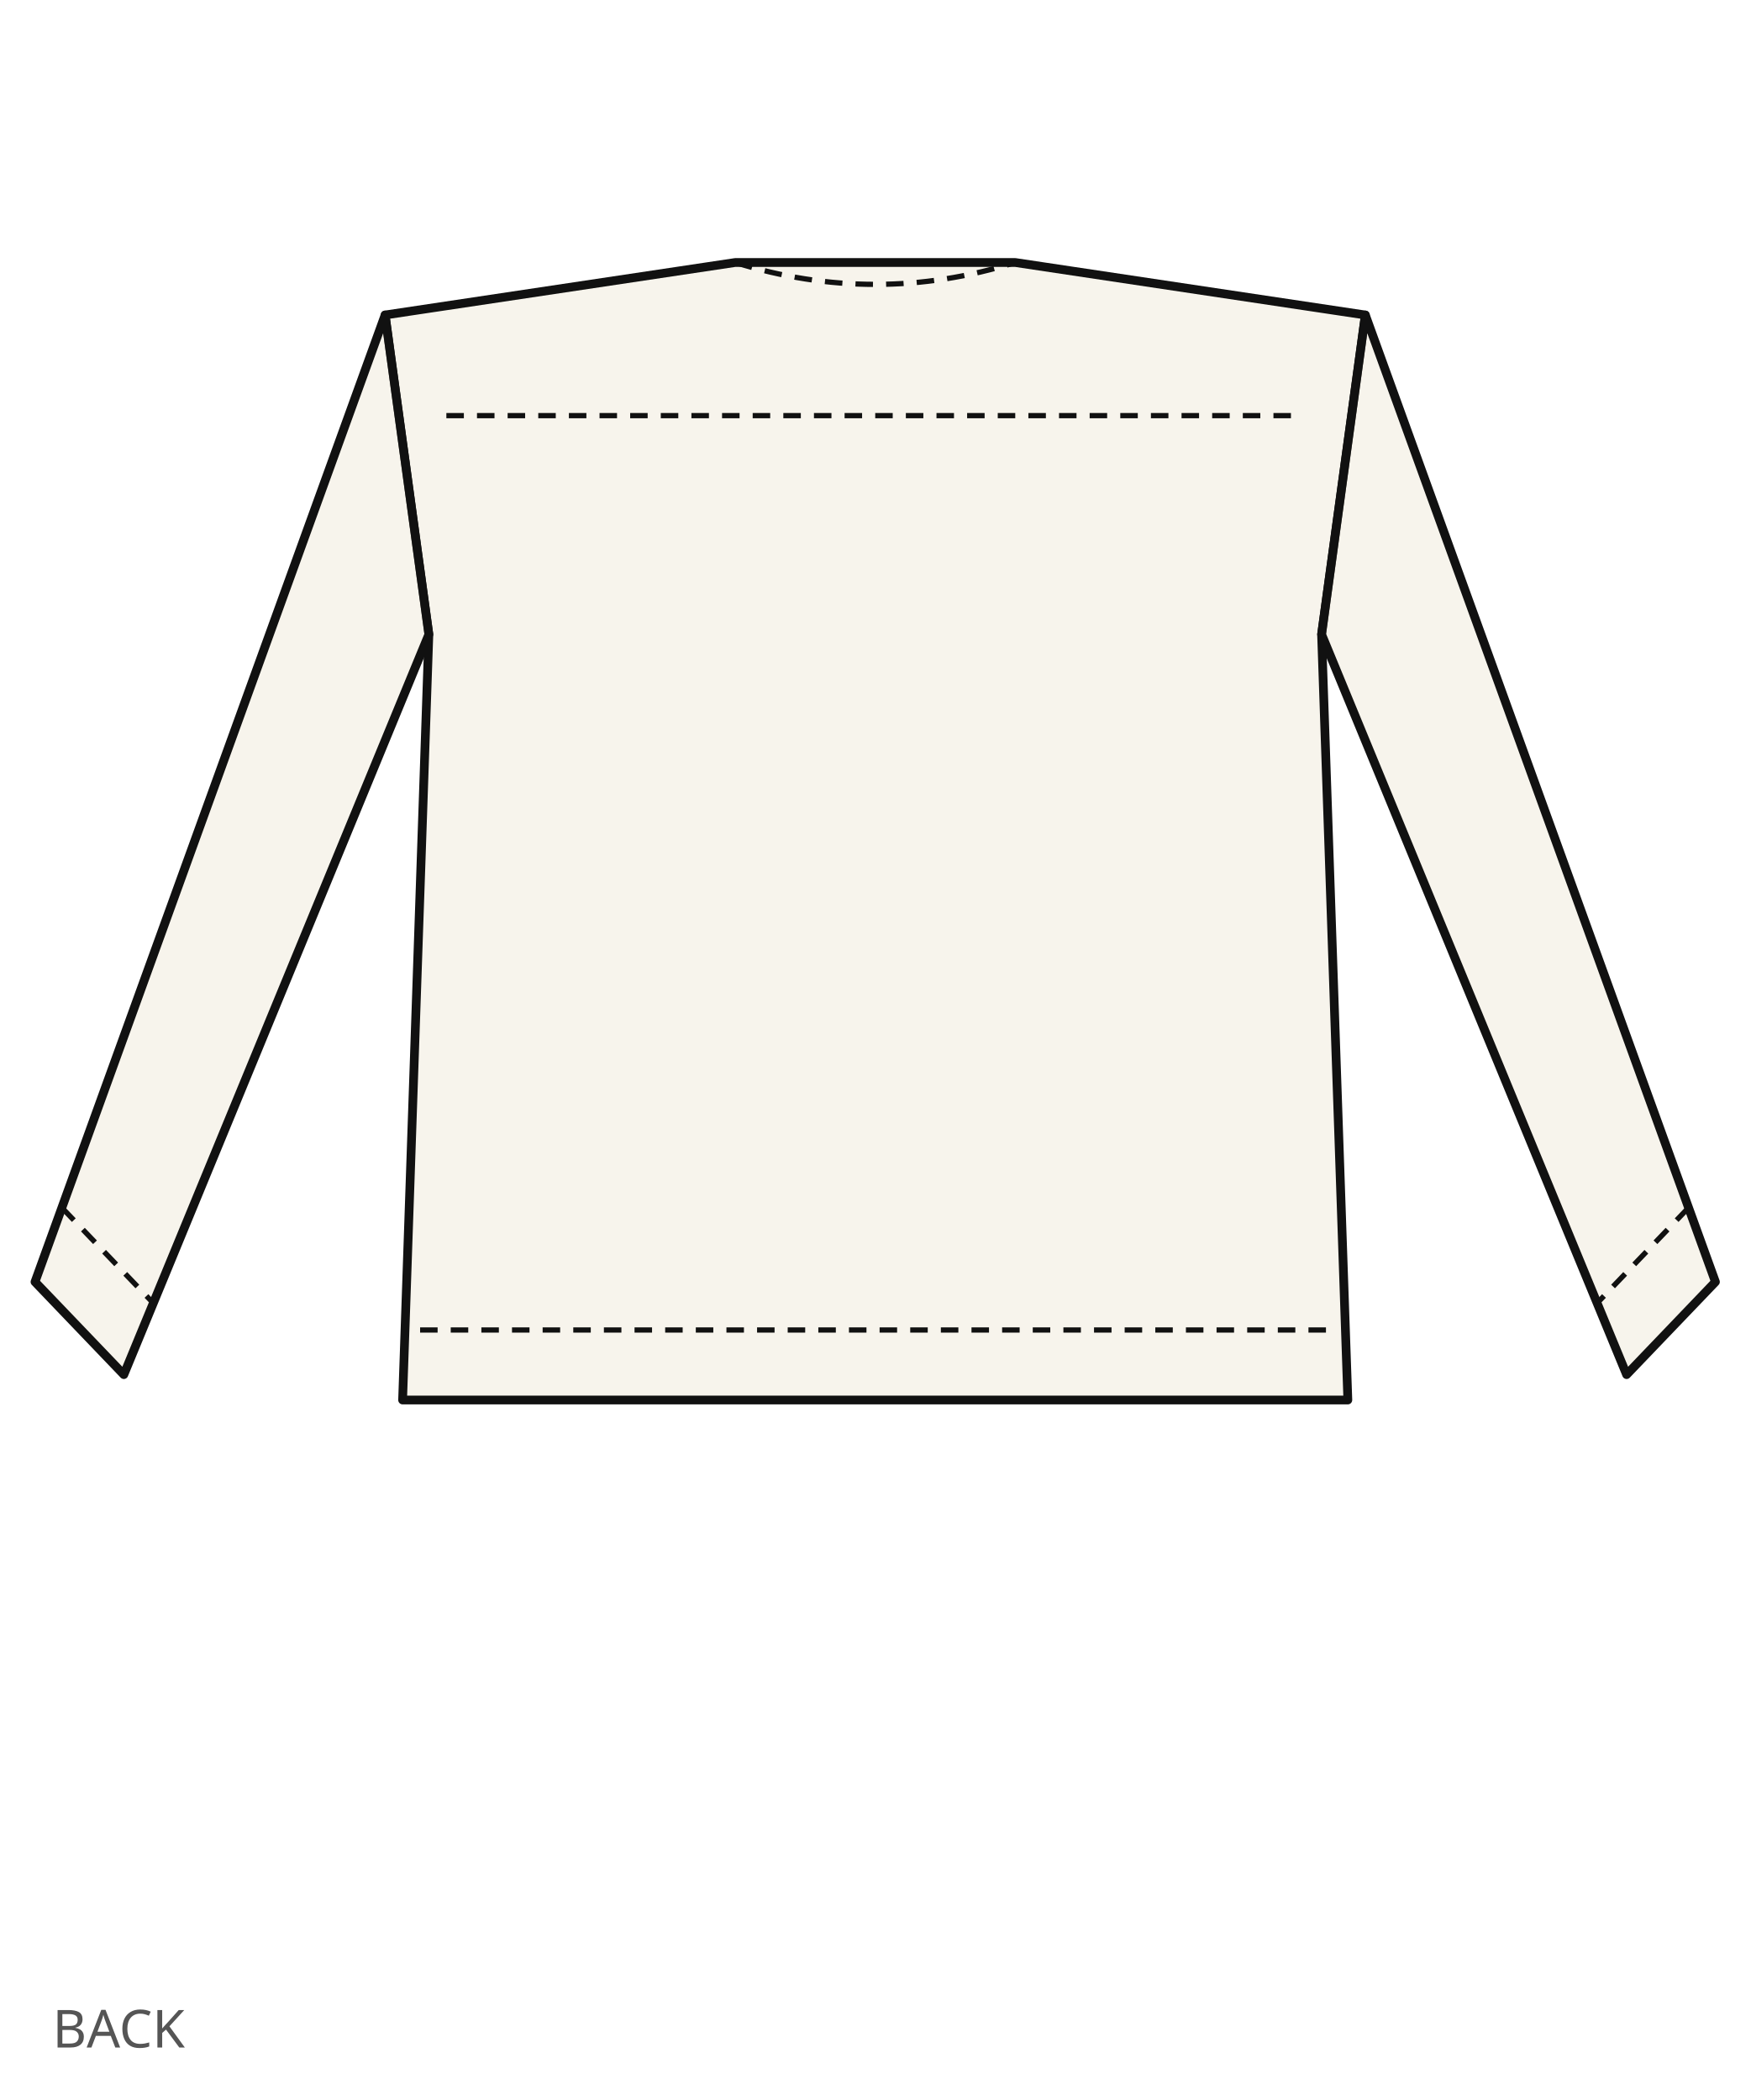
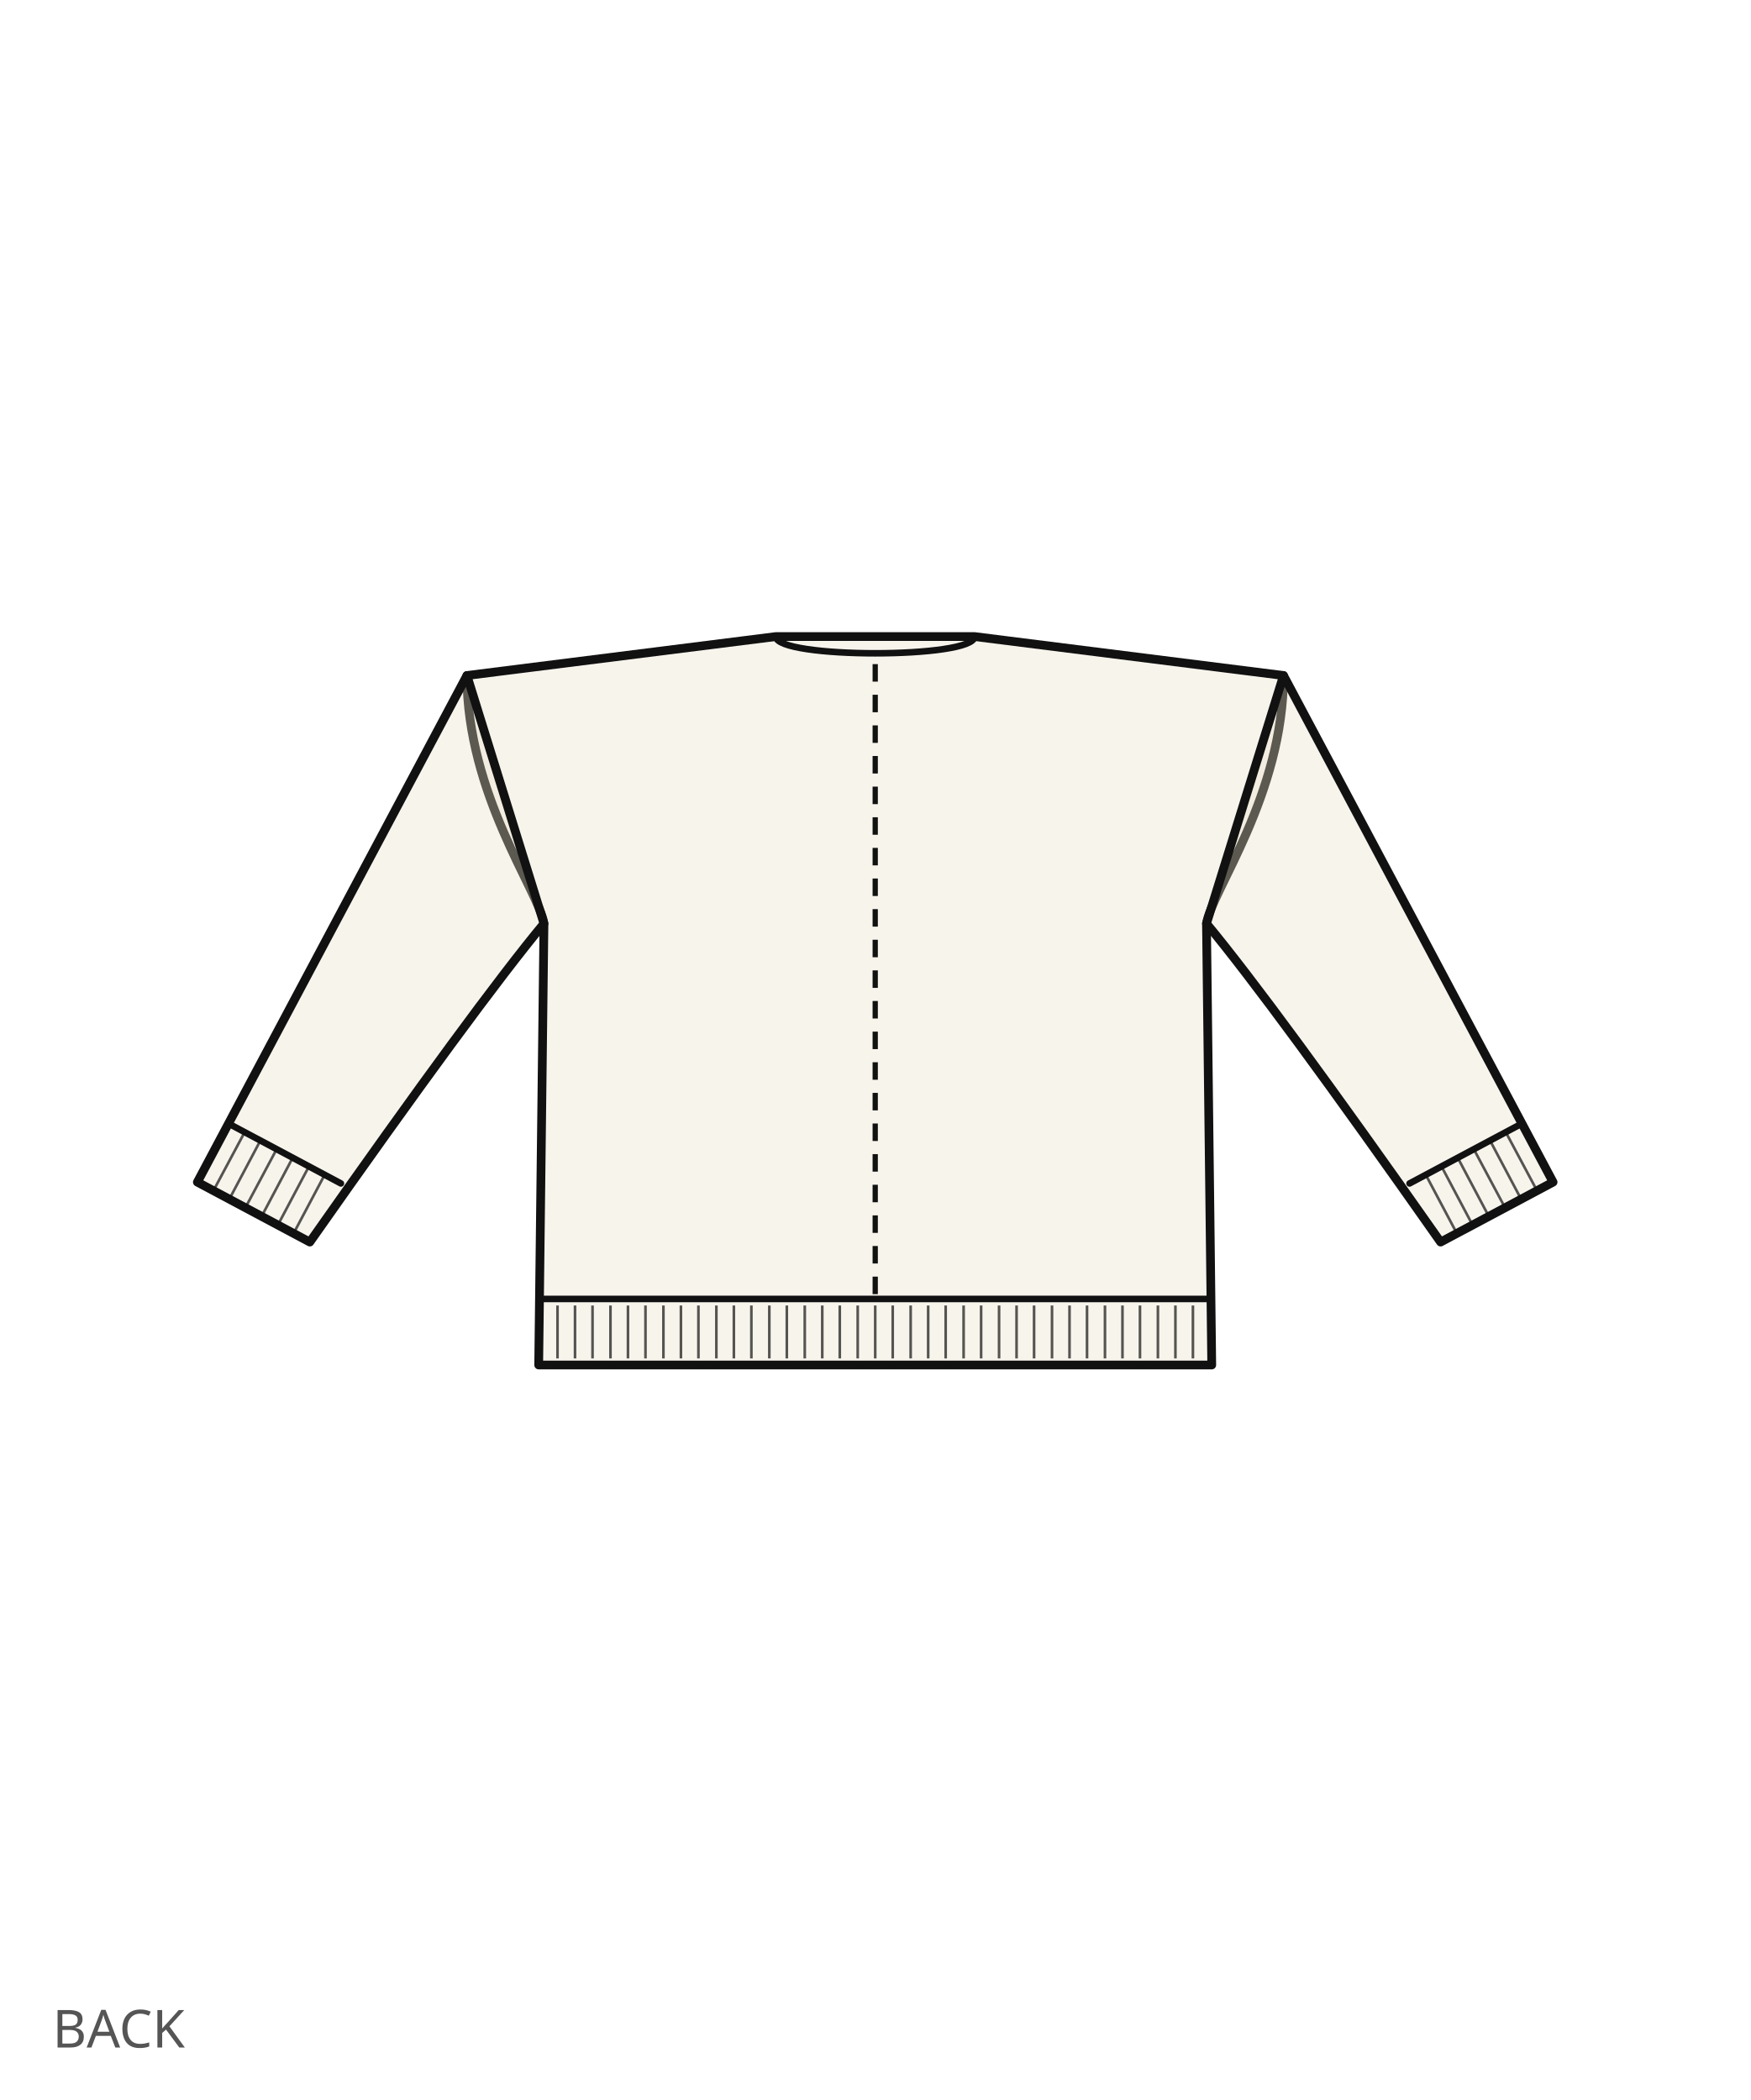
<svg xmlns="http://www.w3.org/2000/svg" viewBox="0 0 400 480" width="400" height="480" data-garment="knit-cardigan" data-view="back">
  <g fill="#e9dfc9" fill-opacity="0.35" stroke="#111" stroke-width="2" stroke-linejoin="round">
-     <path d="M232,60 L312,72 L302,145 L308,320 L92,320 L98,145 L88,72 L168,60 Z" />
-     <path d="M312,72 L392,293 L371.7,314.2 L302,145 Z" />
-     <path d="M88,72 L8,293 L28.3,314.2 L98,145 Z" />
+     <path d="M222.7,145.5 L293.3,154.4 C293.3,181.6 276.9,203.6 275.7,211.1 L276.9,312 L123.1,312 L124.3,211.1 C123.1,203.6 106.7,181.6 106.7,154.4 L177.3,145.5 Z" />
+     <path d="M293.3,154.4 L354.9,270.2 L329.2,283.9 Q291.2,229.8 275.7,211.1 Z" />
+     <path d="M106.7,154.4 L45.1,270.2 L70.8,283.9 Q108.8,229.8 124.3,211.1 Z" />
  </g>
-   <g fill="none" stroke="#111" stroke-width="2">
- </g>
+   <g fill="none" stroke="#111" stroke-width="1.5" stroke-linecap="round">
+     <path d="M347.8,256.8 L322.1,270.5" />
+     <path d="M52.2,256.8 L77.9,270.5" />
+     <path d="M124.3,296.9 L275.7,296.9" />
+     <path d="M177.3,145.5 C177.3,150.6 222.7,150.6 222.7,145.5" />
+   </g>
+   <g fill="none" stroke="#111" stroke-width="0.6" stroke-opacity="0.7">
+     <path d="M344.1,258.8 L351.2,272.1" />
+     <path d="M340.5,260.7 L347.6,274.1" />
+     <path d="M336.8,262.7 L343.9,276" />
+     <path d="M333.1,264.6 L340.2,278" />
+     <path d="M329.4,266.6 L336.5,280" />
+     <path d="M325.8,268.5 L332.9,281.9" />
+     <path d="M55.9,258.8 L48.8,272.1" />
+     <path d="M59.5,260.7 L52.4,274.1" />
+     <path d="M63.2,262.7 L56.1,276" />
+     <path d="M66.9,264.6 L59.8,278" />
+     <path d="M70.6,266.6 L63.5,280" />
+     <path d="M74.2,268.5 L67.1,281.9" />
+     <path d="M127.4,298.4 L127.4,310.5" />
+     <path d="M131.4,298.4 L131.4,310.5" />
+     <path d="M135.4,298.4 L135.4,310.5" />
+     <path d="M139.5,298.4 L139.5,310.5" />
+     <path d="M143.5,298.4 L143.5,310.5" />
+     <path d="M147.5,298.4 L147.5,310.5" />
+     <path d="M151.6,298.4 L151.6,310.5" />
+     <path d="M155.6,298.4 L155.6,310.5" />
+     <path d="M159.6,298.4 L159.6,310.5" />
+     <path d="M163.7,298.4 L163.7,310.5" />
+     <path d="M167.7,298.4 L167.7,310.5" />
+     <path d="M171.7,298.4 L171.7,310.5" />
+     <path d="M175.8,298.4 L175.8,310.5" />
+     <path d="M179.8,298.4 L179.8,310.5" />
+     <path d="M183.9,298.4 L183.9,310.5" />
+     <path d="M187.9,298.4 L187.9,310.5" />
+     <path d="M191.9,298.4 L191.9,310.5" />
+     <path d="M196,298.4 L196,310.5" />
+     <path d="M200,298.4 L200,310.5" />
+     <path d="M204,298.4 L204,310.5" />
+     <path d="M208.1,298.4 L208.1,310.5" />
+     <path d="M212.1,298.4 L212.1,310.5" />
+     <path d="M216.1,298.4 L216.1,310.5" />
+     <path d="M220.2,298.4 L220.2,310.5" />
+     <path d="M224.2,298.4 L224.2,310.5" />
+     <path d="M228.3,298.4 L228.3,310.5" />
+     <path d="M232.3,298.4 L232.3,310.5" />
+     <path d="M236.3,298.4 L236.3,310.5" />
+     <path d="M240.4,298.4 L240.4,310.5" />
+     <path d="M244.4,298.4 L244.4,310.5" />
+     <path d="M248.4,298.4 L248.4,310.5" />
+     <path d="M252.5,298.4 L252.5,310.5" />
+     <path d="M256.5,298.4 L256.5,310.5" />
+     <path d="M260.5,298.4 L260.5,310.5" />
+     <path d="M264.6,298.4 L264.6,310.5" />
+     <path d="M268.6,298.4 L268.6,310.5" />
+     <path d="M272.6,298.4 L272.6,310.5" />
+   </g>
  <g fill="none" stroke="#111" stroke-width="1.2" stroke-dasharray="4 3">
-     <path d="M385.9,276 L365.5,297.3" />
-     <path d="M14.1,276 L34.5,297.3" />
-     <path d="M168,60 Q200,70 232,60" />
-     <path d="M96,304 L304,304" />
-     <path d="M102,95 L298,95" />
+     <path d="M200,151.8 L200,296.9" />
  </g>
  <text x="12" y="468" font-family="sans-serif" font-size="12" fill="#555">BACK</text>
</svg>
